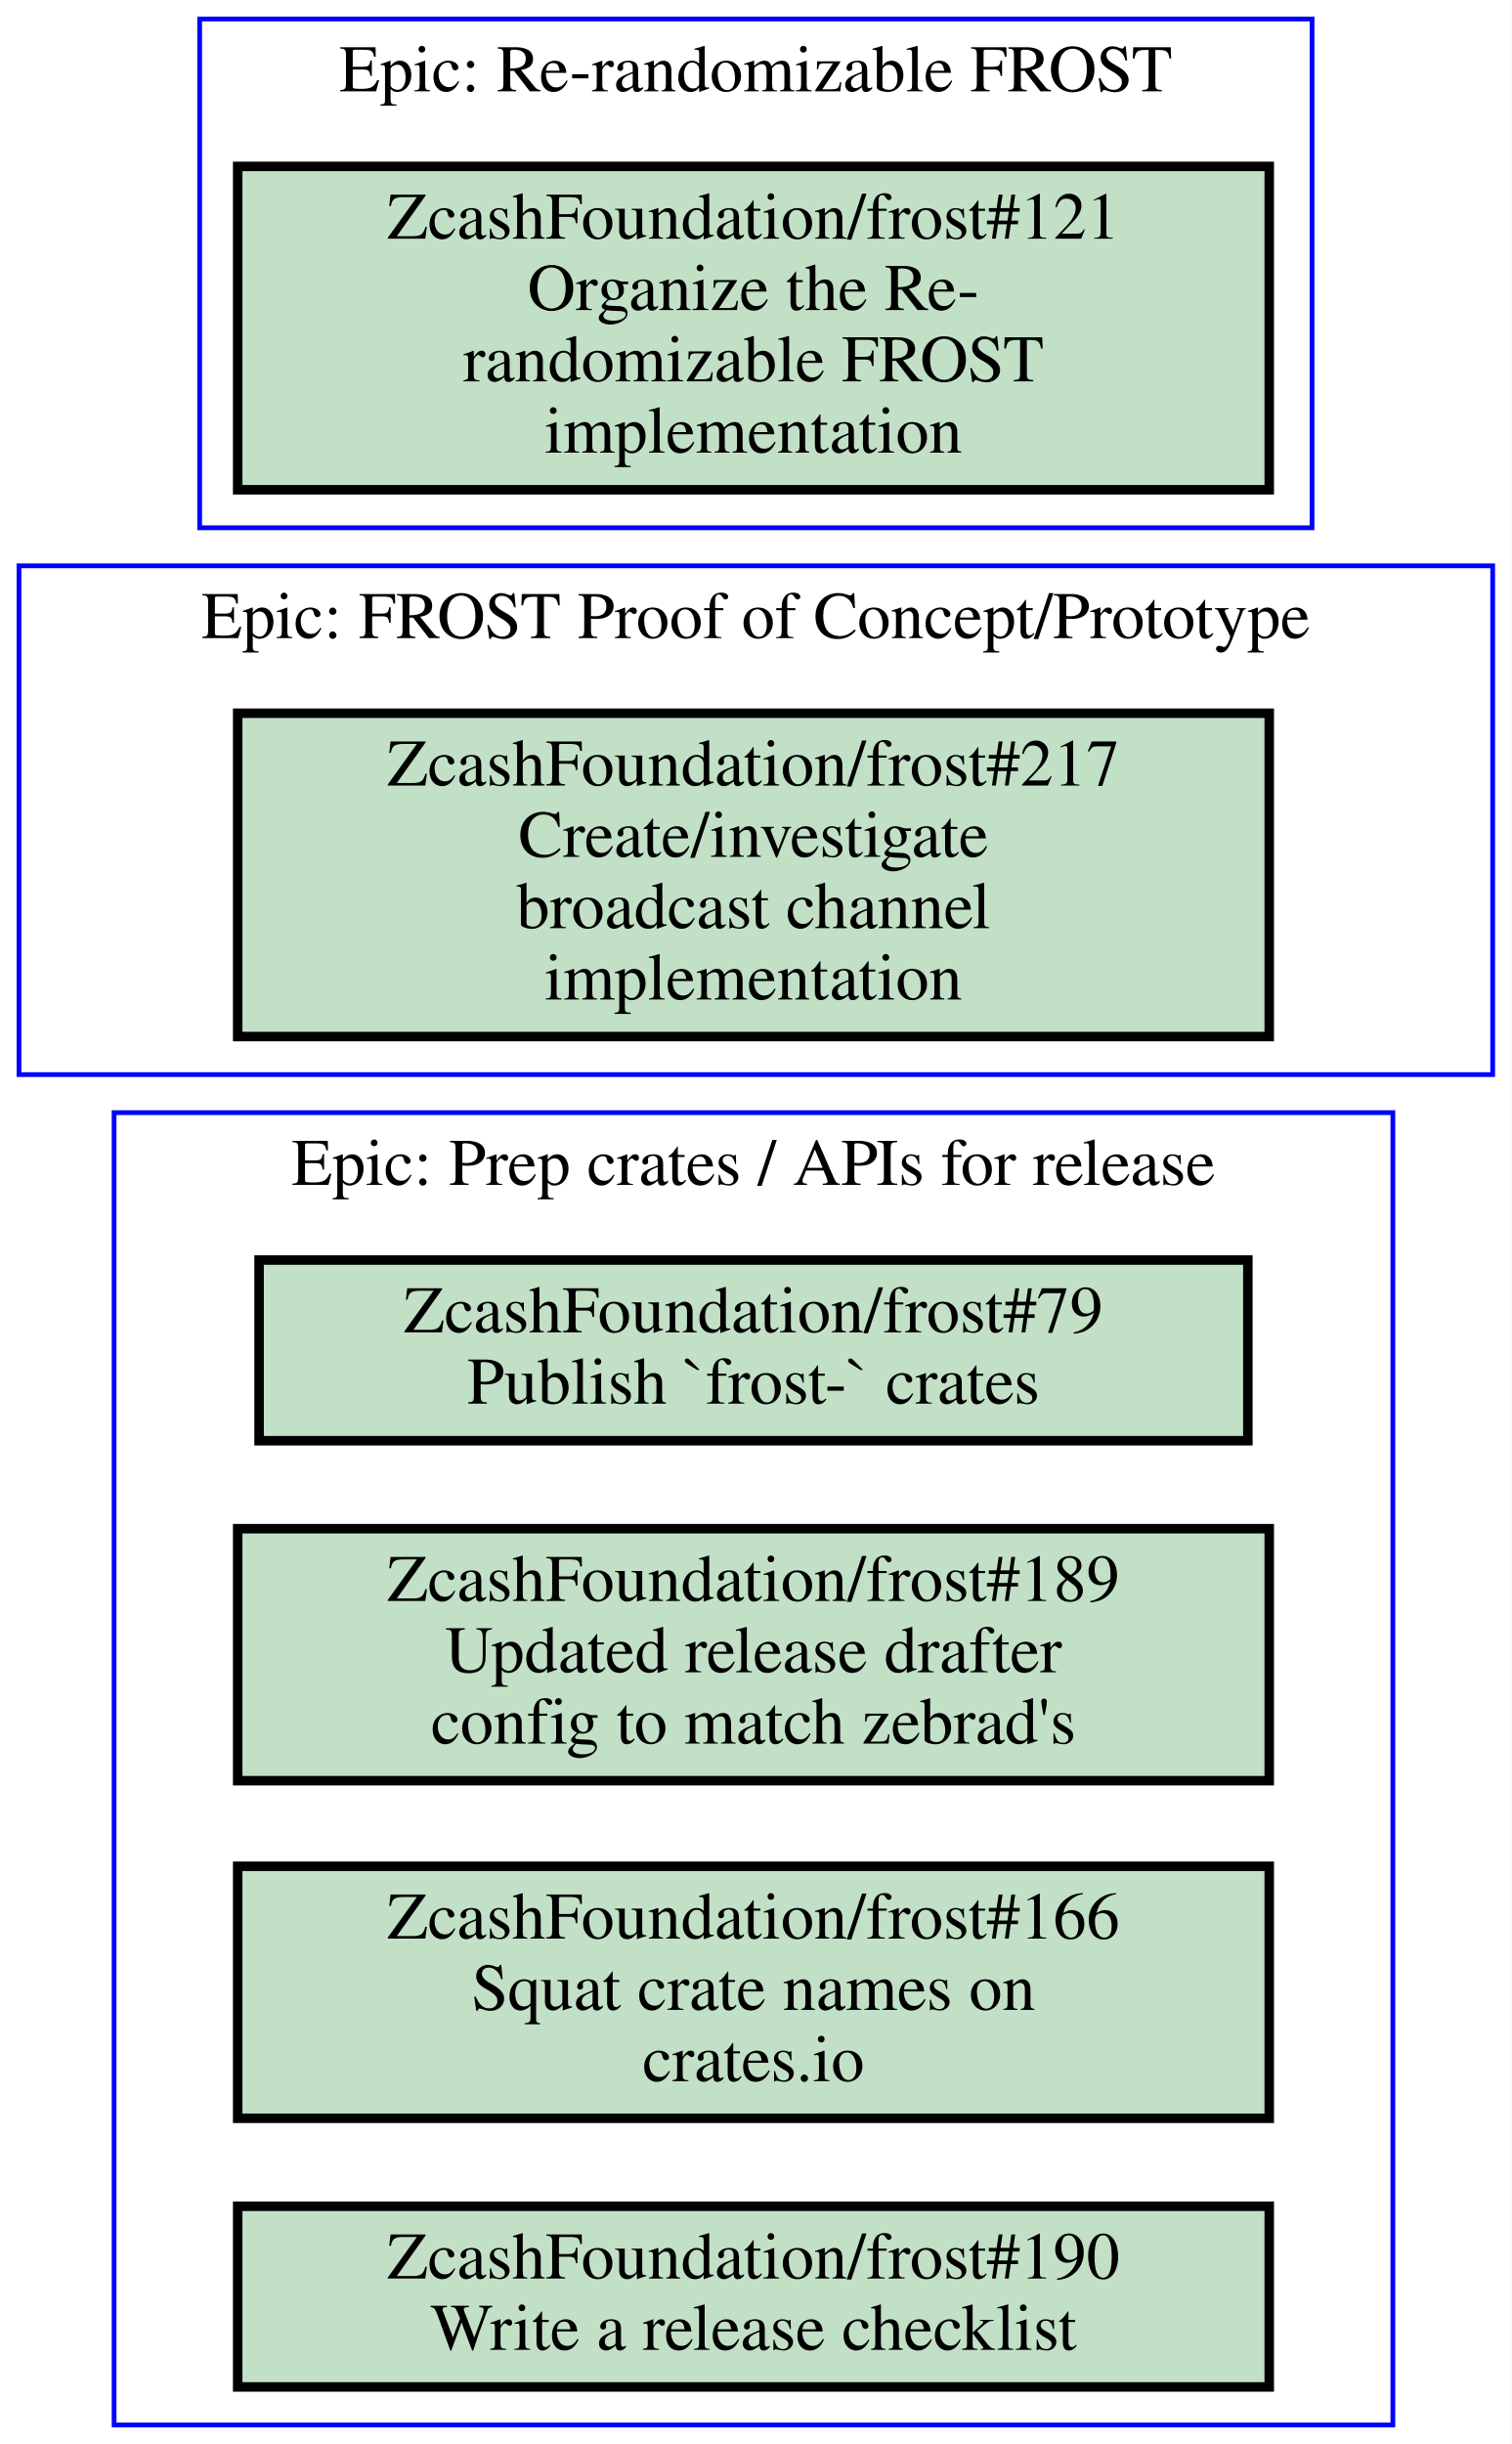
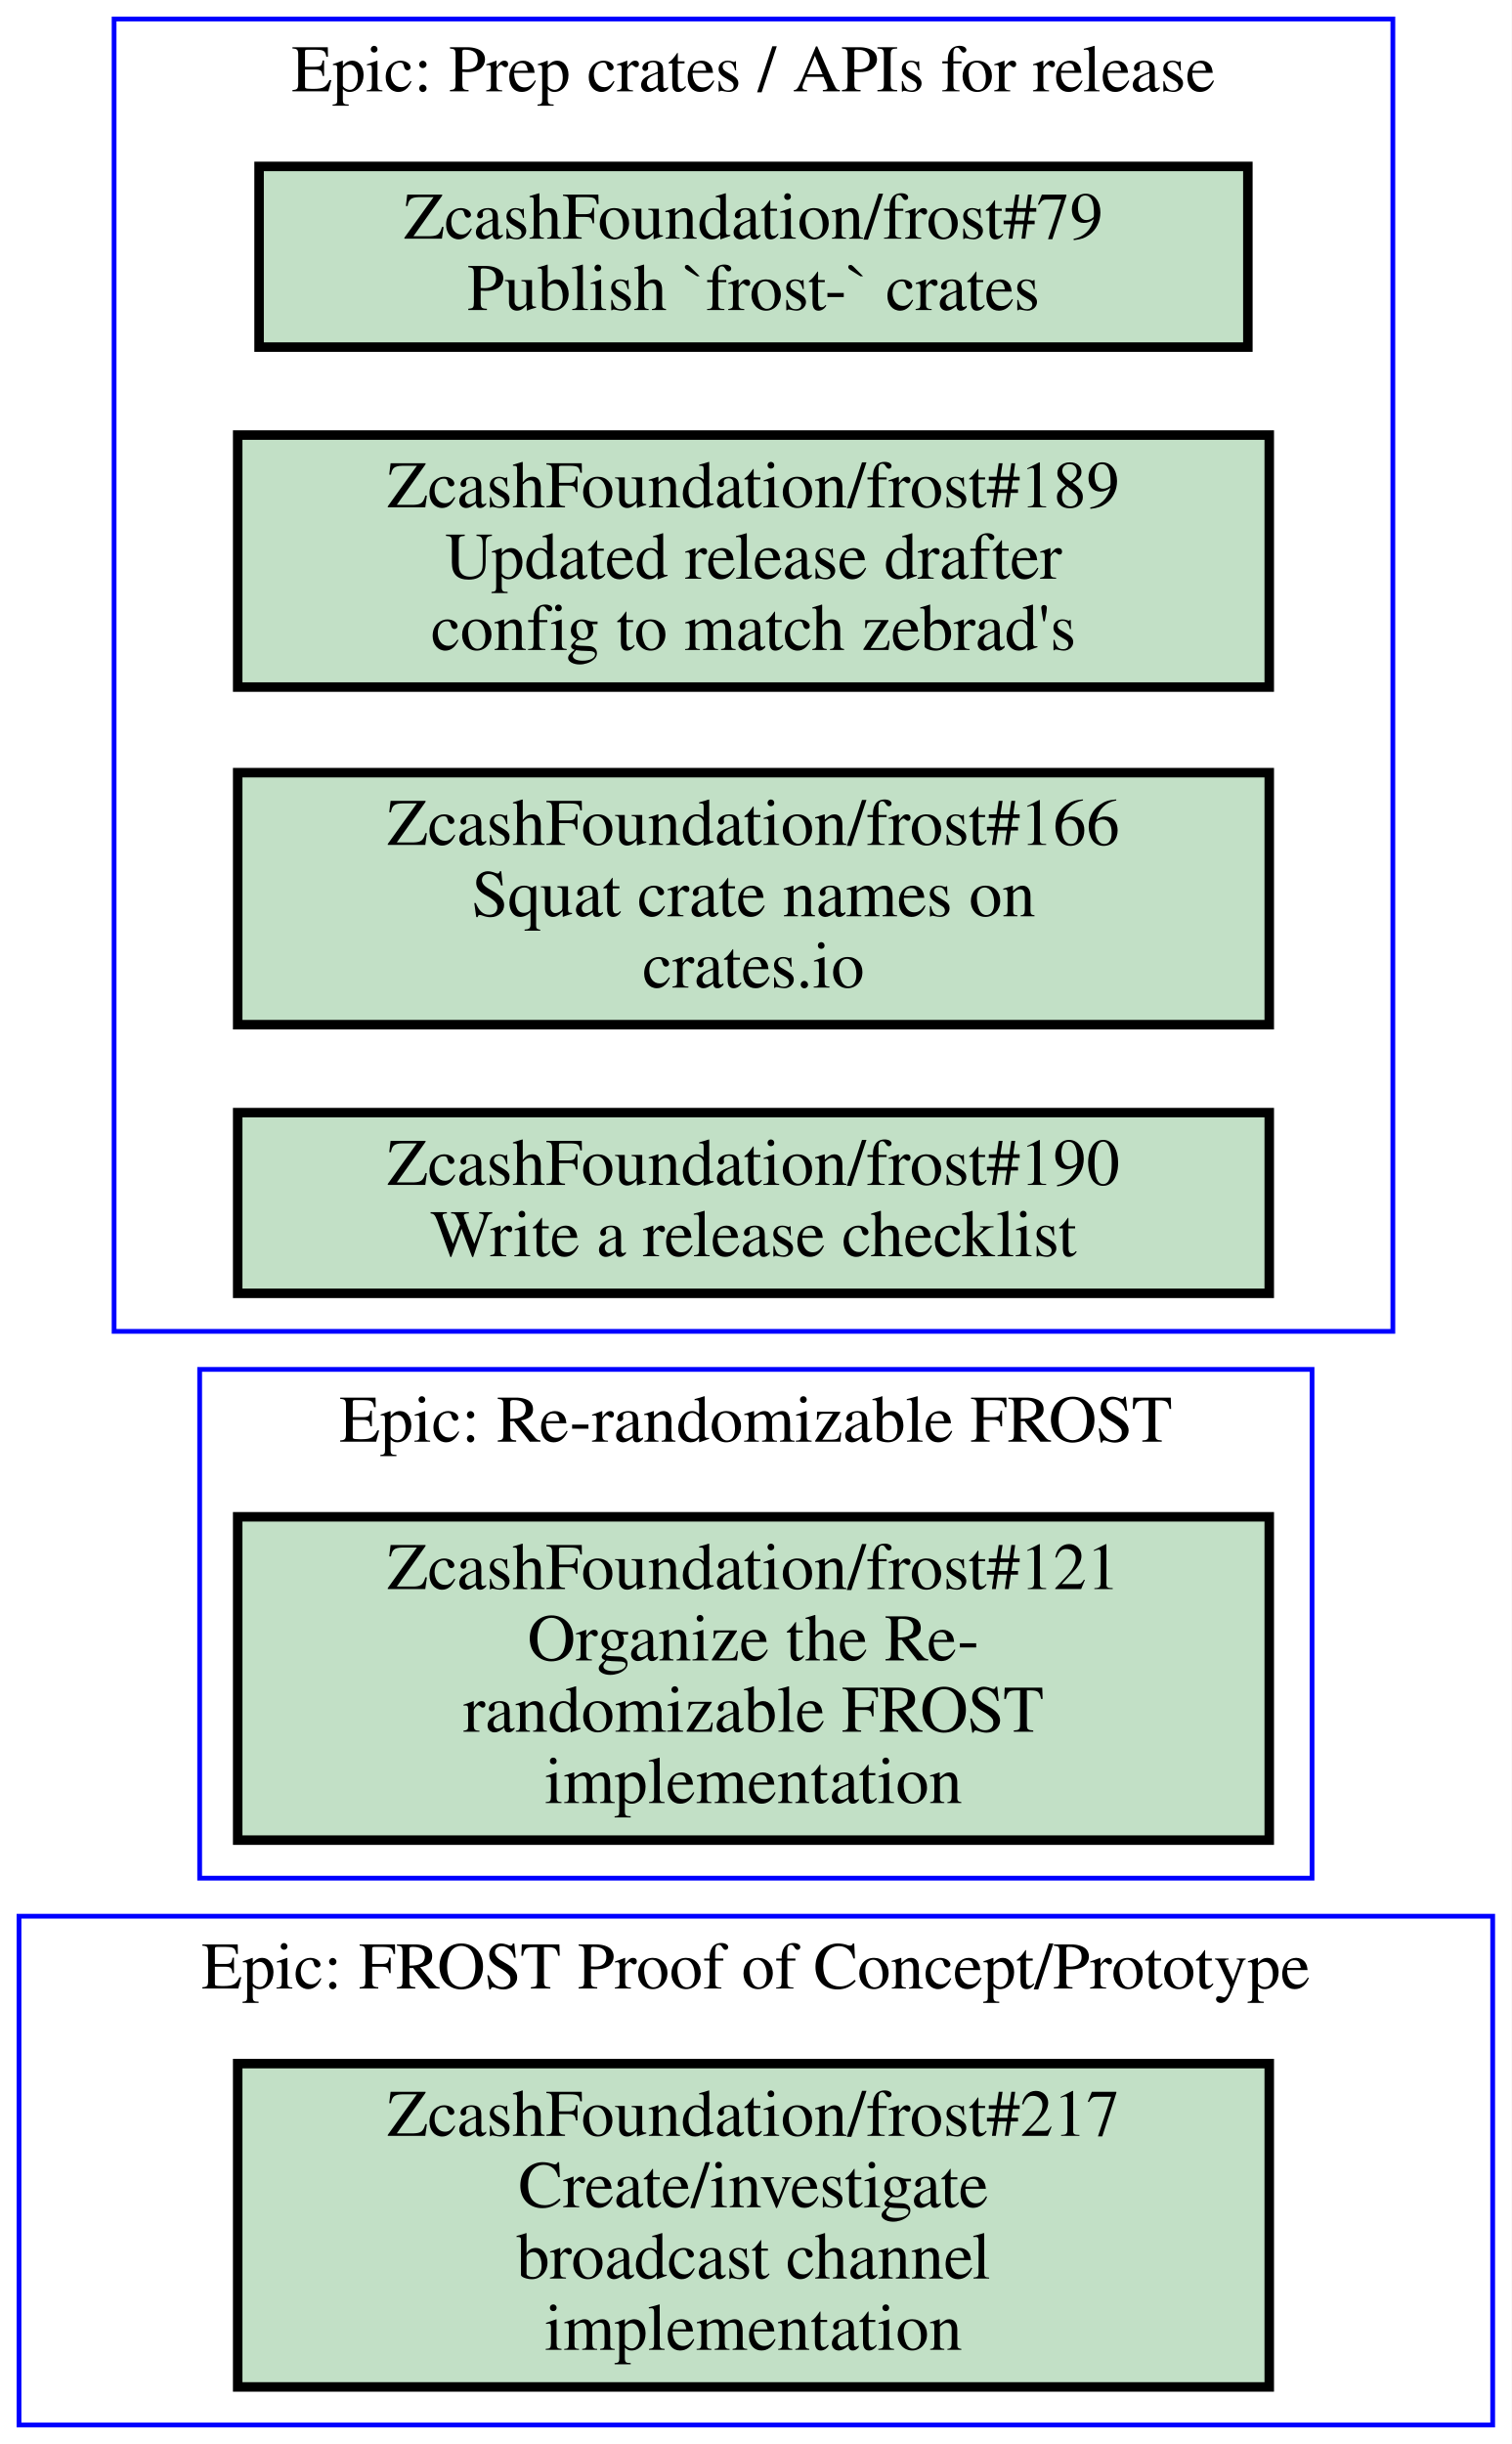
<svg xmlns="http://www.w3.org/2000/svg" xmlns:xlink="http://www.w3.org/1999/xlink" width="318pt" height="514pt" viewBox="0.00 0.00 318.00 514.00">
  <g id="graph0" class="graph" transform="scale(1 1) rotate(0) translate(4 510)">
    <polygon fill="#ffffff" stroke="transparent" points="-4,4 -4,-510 314,-510 314,4 -4,4" />
    <g id="clust1" class="cluster">
-       <polygon fill="none" stroke="#0000ff" points="0,-284 0,-391 310,-391 310,-284 0,-284" />
-       <text text-anchor="middle" x="155" y="-375.8" font-family="Times,serif" font-size="14.00" fill="#000000">Epic: FROST Proof of Concept/Prototype</text>
+       <polygon fill="none" stroke="#0000ff" points="38,-115 38,-222 272,-222 272,-115 38,-115" />
+       <text text-anchor="middle" x="155" y="-206.8" font-family="Times,serif" font-size="14.00" fill="#000000">Epic: Re-randomizable FROST</text>
    </g>
    <g id="clust2" class="cluster">
-       <polygon fill="none" stroke="#0000ff" points="20,0 20,-276 289,-276 289,0 20,0" />
-       <text text-anchor="middle" x="154.5" y="-260.8" font-family="Times,serif" font-size="14.00" fill="#000000">Epic: Prep crates / APIs for release</text>
+       <polygon fill="none" stroke="#0000ff" points="0,0 0,-107 310,-107 310,0 0,0" />
+       <text text-anchor="middle" x="155" y="-91.8" font-family="Times,serif" font-size="14.00" fill="#000000">Epic: FROST Proof of Concept/Prototype</text>
    </g>
    <g id="clust3" class="cluster">
-       <polygon fill="none" stroke="#0000ff" points="38,-399 38,-506 272,-506 272,-399 38,-399" />
-       <text text-anchor="middle" x="155" y="-490.8" font-family="Times,serif" font-size="14.00" fill="#000000">Epic: Re-randomizable FROST</text>
+       <polygon fill="none" stroke="#0000ff" points="20,-230 20,-506 289,-506 289,-230 20,-230" />
+       <text text-anchor="middle" x="154.5" y="-490.8" font-family="Times,serif" font-size="14.00" fill="#000000">Epic: Prep crates / APIs for release</text>
    </g>
    <g id="node1" class="node open">
      <g id="a_node1">
-         <a xlink:href="https://github.com/ZcashFoundation/frost/issues/217" xlink:title="ZcashFoundation/frost#217&#10;Create/investigate&#10;broadcast channel&#10;implementation" target="_blank">
-           <polygon fill="#c2e0c6" stroke="#000000" stroke-width="2" points="263,-360 46,-360 46,-292 263,-292 263,-360" />
-           <text text-anchor="middle" x="154.5" y="-344.8" font-family="Times,serif" font-size="14.00" fill="#000000">ZcashFoundation/frost#217</text>
-           <text text-anchor="middle" x="154.5" y="-329.8" font-family="Times,serif" font-size="14.00" fill="#000000">Create/investigate</text>
-           <text text-anchor="middle" x="154.5" y="-314.8" font-family="Times,serif" font-size="14.00" fill="#000000">broadcast channel</text>
-           <text text-anchor="middle" x="154.5" y="-299.8" font-family="Times,serif" font-size="14.00" fill="#000000">implementation</text>
+         <a xlink:href="https://github.com/ZcashFoundation/frost/issues/121" xlink:title="ZcashFoundation/frost#121&#10;Organize the Re-&#10;randomizable FROST&#10;implementation" target="_blank">
+           <polygon fill="#c2e0c6" stroke="#000000" stroke-width="2" points="263,-191 46,-191 46,-123 263,-123 263,-191" />
+           <text text-anchor="middle" x="154.5" y="-175.8" font-family="Times,serif" font-size="14.00" fill="#000000">ZcashFoundation/frost#121</text>
+           <text text-anchor="middle" x="154.5" y="-160.8" font-family="Times,serif" font-size="14.00" fill="#000000">Organize the Re-</text>
+           <text text-anchor="middle" x="154.5" y="-145.8" font-family="Times,serif" font-size="14.00" fill="#000000">randomizable FROST</text>
+           <text text-anchor="middle" x="154.5" y="-130.8" font-family="Times,serif" font-size="14.00" fill="#000000">implementation</text>
        </a>
      </g>
    </g>
    <g id="node2" class="node open">
      <g id="a_node2">
-         <a xlink:href="https://github.com/ZcashFoundation/frost/issues/79" xlink:title="ZcashFoundation/frost#79&#10;Publish `frost-` crates" target="_blank">
-           <polygon fill="#c2e0c6" stroke="#000000" stroke-width="2" points="258.5,-245 50.5,-245 50.5,-207 258.5,-207 258.5,-245" />
-           <text text-anchor="middle" x="154.5" y="-229.8" font-family="Times,serif" font-size="14.00" fill="#000000">ZcashFoundation/frost#79</text>
-           <text text-anchor="middle" x="154.5" y="-214.8" font-family="Times,serif" font-size="14.00" fill="#000000">Publish `frost-` crates</text>
+         <a xlink:href="https://github.com/ZcashFoundation/frost/issues/217" xlink:title="ZcashFoundation/frost#217&#10;Create/investigate&#10;broadcast channel&#10;implementation" target="_blank">
+           <polygon fill="#c2e0c6" stroke="#000000" stroke-width="2" points="263,-76 46,-76 46,-8 263,-8 263,-76" />
+           <text text-anchor="middle" x="154.5" y="-60.8" font-family="Times,serif" font-size="14.00" fill="#000000">ZcashFoundation/frost#217</text>
+           <text text-anchor="middle" x="154.5" y="-45.8" font-family="Times,serif" font-size="14.00" fill="#000000">Create/investigate</text>
+           <text text-anchor="middle" x="154.5" y="-30.8" font-family="Times,serif" font-size="14.00" fill="#000000">broadcast channel</text>
+           <text text-anchor="middle" x="154.5" y="-15.8" font-family="Times,serif" font-size="14.00" fill="#000000">implementation</text>
        </a>
      </g>
    </g>
    <g id="node3" class="node open">
      <g id="a_node3">
-         <a xlink:href="https://github.com/ZcashFoundation/frost/issues/189" xlink:title="ZcashFoundation/frost#189&#10;Updated release drafter&#10;config to match zebrad's" target="_blank">
-           <polygon fill="#c2e0c6" stroke="#000000" stroke-width="2" points="263,-188.5 46,-188.5 46,-135.5 263,-135.5 263,-188.5" />
-           <text text-anchor="middle" x="154.5" y="-173.3" font-family="Times,serif" font-size="14.00" fill="#000000">ZcashFoundation/frost#189</text>
-           <text text-anchor="middle" x="154.5" y="-158.3" font-family="Times,serif" font-size="14.00" fill="#000000">Updated release drafter</text>
-           <text text-anchor="middle" x="154.5" y="-143.3" font-family="Times,serif" font-size="14.00" fill="#000000">config to match zebrad's</text>
+         <a xlink:href="https://github.com/ZcashFoundation/frost/issues/79" xlink:title="ZcashFoundation/frost#79&#10;Publish `frost-` crates" target="_blank">
+           <polygon fill="#c2e0c6" stroke="#000000" stroke-width="2" points="258.5,-475 50.5,-475 50.5,-437 258.5,-437 258.5,-475" />
+           <text text-anchor="middle" x="154.5" y="-459.8" font-family="Times,serif" font-size="14.00" fill="#000000">ZcashFoundation/frost#79</text>
+           <text text-anchor="middle" x="154.5" y="-444.8" font-family="Times,serif" font-size="14.00" fill="#000000">Publish `frost-` crates</text>
        </a>
      </g>
    </g>
    <g id="node4" class="node open">
      <g id="a_node4">
-         <a xlink:href="https://github.com/ZcashFoundation/frost/issues/166" xlink:title="ZcashFoundation/frost#166&#10;Squat crate names on&#10;crates.io" target="_blank">
-           <polygon fill="#c2e0c6" stroke="#000000" stroke-width="2" points="263,-117.5 46,-117.5 46,-64.5 263,-64.5 263,-117.5" />
-           <text text-anchor="middle" x="154.5" y="-102.3" font-family="Times,serif" font-size="14.00" fill="#000000">ZcashFoundation/frost#166</text>
-           <text text-anchor="middle" x="154.5" y="-87.3" font-family="Times,serif" font-size="14.00" fill="#000000">Squat crate names on</text>
-           <text text-anchor="middle" x="154.5" y="-72.3" font-family="Times,serif" font-size="14.00" fill="#000000">crates.io</text>
+         <a xlink:href="https://github.com/ZcashFoundation/frost/issues/189" xlink:title="ZcashFoundation/frost#189&#10;Updated release drafter&#10;config to match zebrad's" target="_blank">
+           <polygon fill="#c2e0c6" stroke="#000000" stroke-width="2" points="263,-418.5 46,-418.5 46,-365.5 263,-365.5 263,-418.5" />
+           <text text-anchor="middle" x="154.5" y="-403.3" font-family="Times,serif" font-size="14.00" fill="#000000">ZcashFoundation/frost#189</text>
+           <text text-anchor="middle" x="154.5" y="-388.3" font-family="Times,serif" font-size="14.00" fill="#000000">Updated release drafter</text>
+           <text text-anchor="middle" x="154.5" y="-373.3" font-family="Times,serif" font-size="14.00" fill="#000000">config to match zebrad's</text>
        </a>
      </g>
    </g>
    <g id="node5" class="node open">
      <g id="a_node5">
-         <a xlink:href="https://github.com/ZcashFoundation/frost/issues/190" xlink:title="ZcashFoundation/frost#190&#10;Write a release checklist" target="_blank">
-           <polygon fill="#c2e0c6" stroke="#000000" stroke-width="2" points="263,-46 46,-46 46,-8 263,-8 263,-46" />
-           <text text-anchor="middle" x="154.5" y="-30.8" font-family="Times,serif" font-size="14.00" fill="#000000">ZcashFoundation/frost#190</text>
-           <text text-anchor="middle" x="154.5" y="-15.8" font-family="Times,serif" font-size="14.00" fill="#000000">Write a release checklist</text>
+         <a xlink:href="https://github.com/ZcashFoundation/frost/issues/166" xlink:title="ZcashFoundation/frost#166&#10;Squat crate names on&#10;crates.io" target="_blank">
+           <polygon fill="#c2e0c6" stroke="#000000" stroke-width="2" points="263,-347.5 46,-347.5 46,-294.5 263,-294.5 263,-347.5" />
+           <text text-anchor="middle" x="154.5" y="-332.3" font-family="Times,serif" font-size="14.00" fill="#000000">ZcashFoundation/frost#166</text>
+           <text text-anchor="middle" x="154.5" y="-317.3" font-family="Times,serif" font-size="14.00" fill="#000000">Squat crate names on</text>
+           <text text-anchor="middle" x="154.5" y="-302.3" font-family="Times,serif" font-size="14.00" fill="#000000">crates.io</text>
        </a>
      </g>
    </g>
    <g id="node6" class="node open">
      <g id="a_node6">
-         <a xlink:href="https://github.com/ZcashFoundation/frost/issues/121" xlink:title="ZcashFoundation/frost#121&#10;Organize the Re-&#10;randomizable FROST&#10;implementation" target="_blank">
-           <polygon fill="#c2e0c6" stroke="#000000" stroke-width="2" points="263,-475 46,-475 46,-407 263,-407 263,-475" />
-           <text text-anchor="middle" x="154.5" y="-459.8" font-family="Times,serif" font-size="14.00" fill="#000000">ZcashFoundation/frost#121</text>
-           <text text-anchor="middle" x="154.5" y="-444.8" font-family="Times,serif" font-size="14.00" fill="#000000">Organize the Re-</text>
-           <text text-anchor="middle" x="154.5" y="-429.8" font-family="Times,serif" font-size="14.00" fill="#000000">randomizable FROST</text>
-           <text text-anchor="middle" x="154.5" y="-414.8" font-family="Times,serif" font-size="14.00" fill="#000000">implementation</text>
+         <a xlink:href="https://github.com/ZcashFoundation/frost/issues/190" xlink:title="ZcashFoundation/frost#190&#10;Write a release checklist" target="_blank">
+           <polygon fill="#c2e0c6" stroke="#000000" stroke-width="2" points="263,-276 46,-276 46,-238 263,-238 263,-276" />
+           <text text-anchor="middle" x="154.5" y="-260.8" font-family="Times,serif" font-size="14.00" fill="#000000">ZcashFoundation/frost#190</text>
+           <text text-anchor="middle" x="154.5" y="-245.8" font-family="Times,serif" font-size="14.00" fill="#000000">Write a release checklist</text>
        </a>
      </g>
    </g>
  </g>
</svg>
